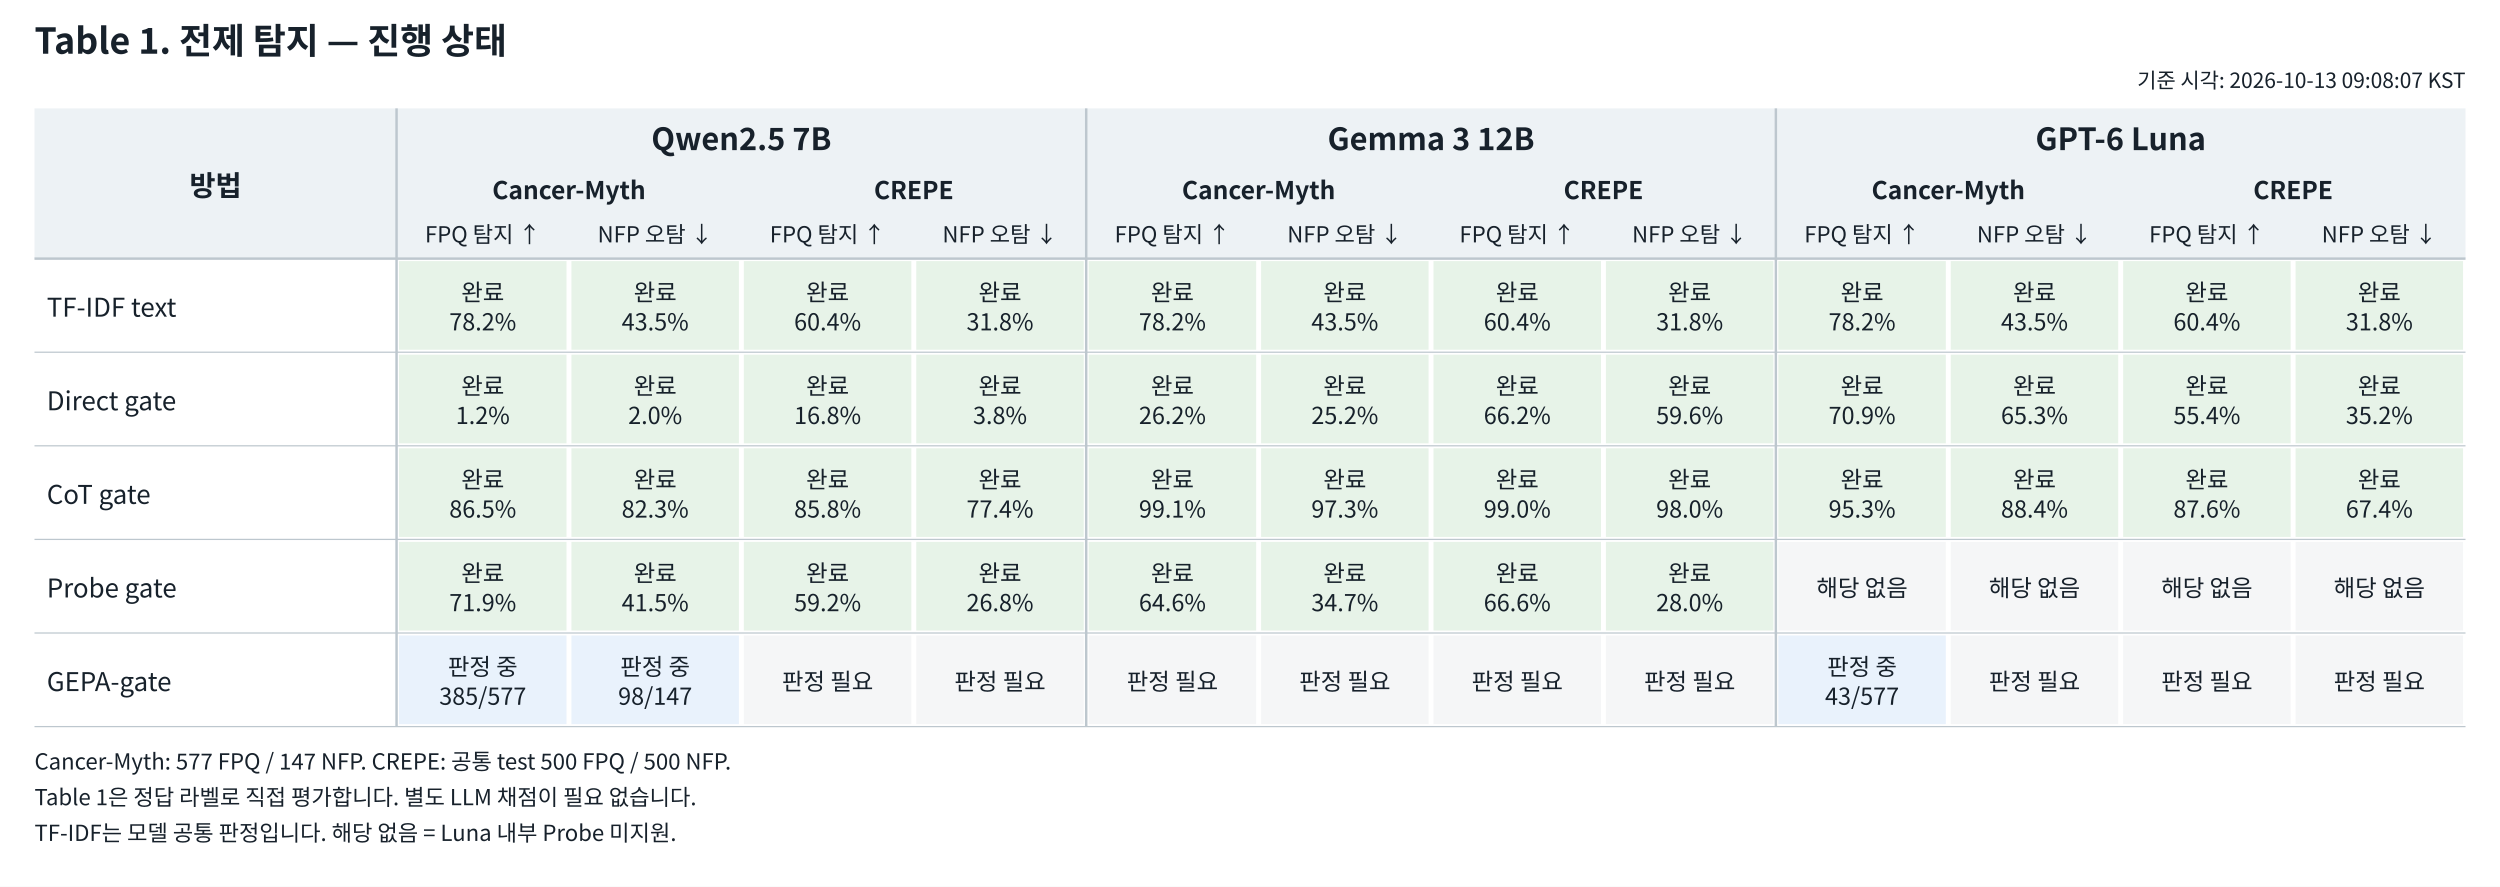
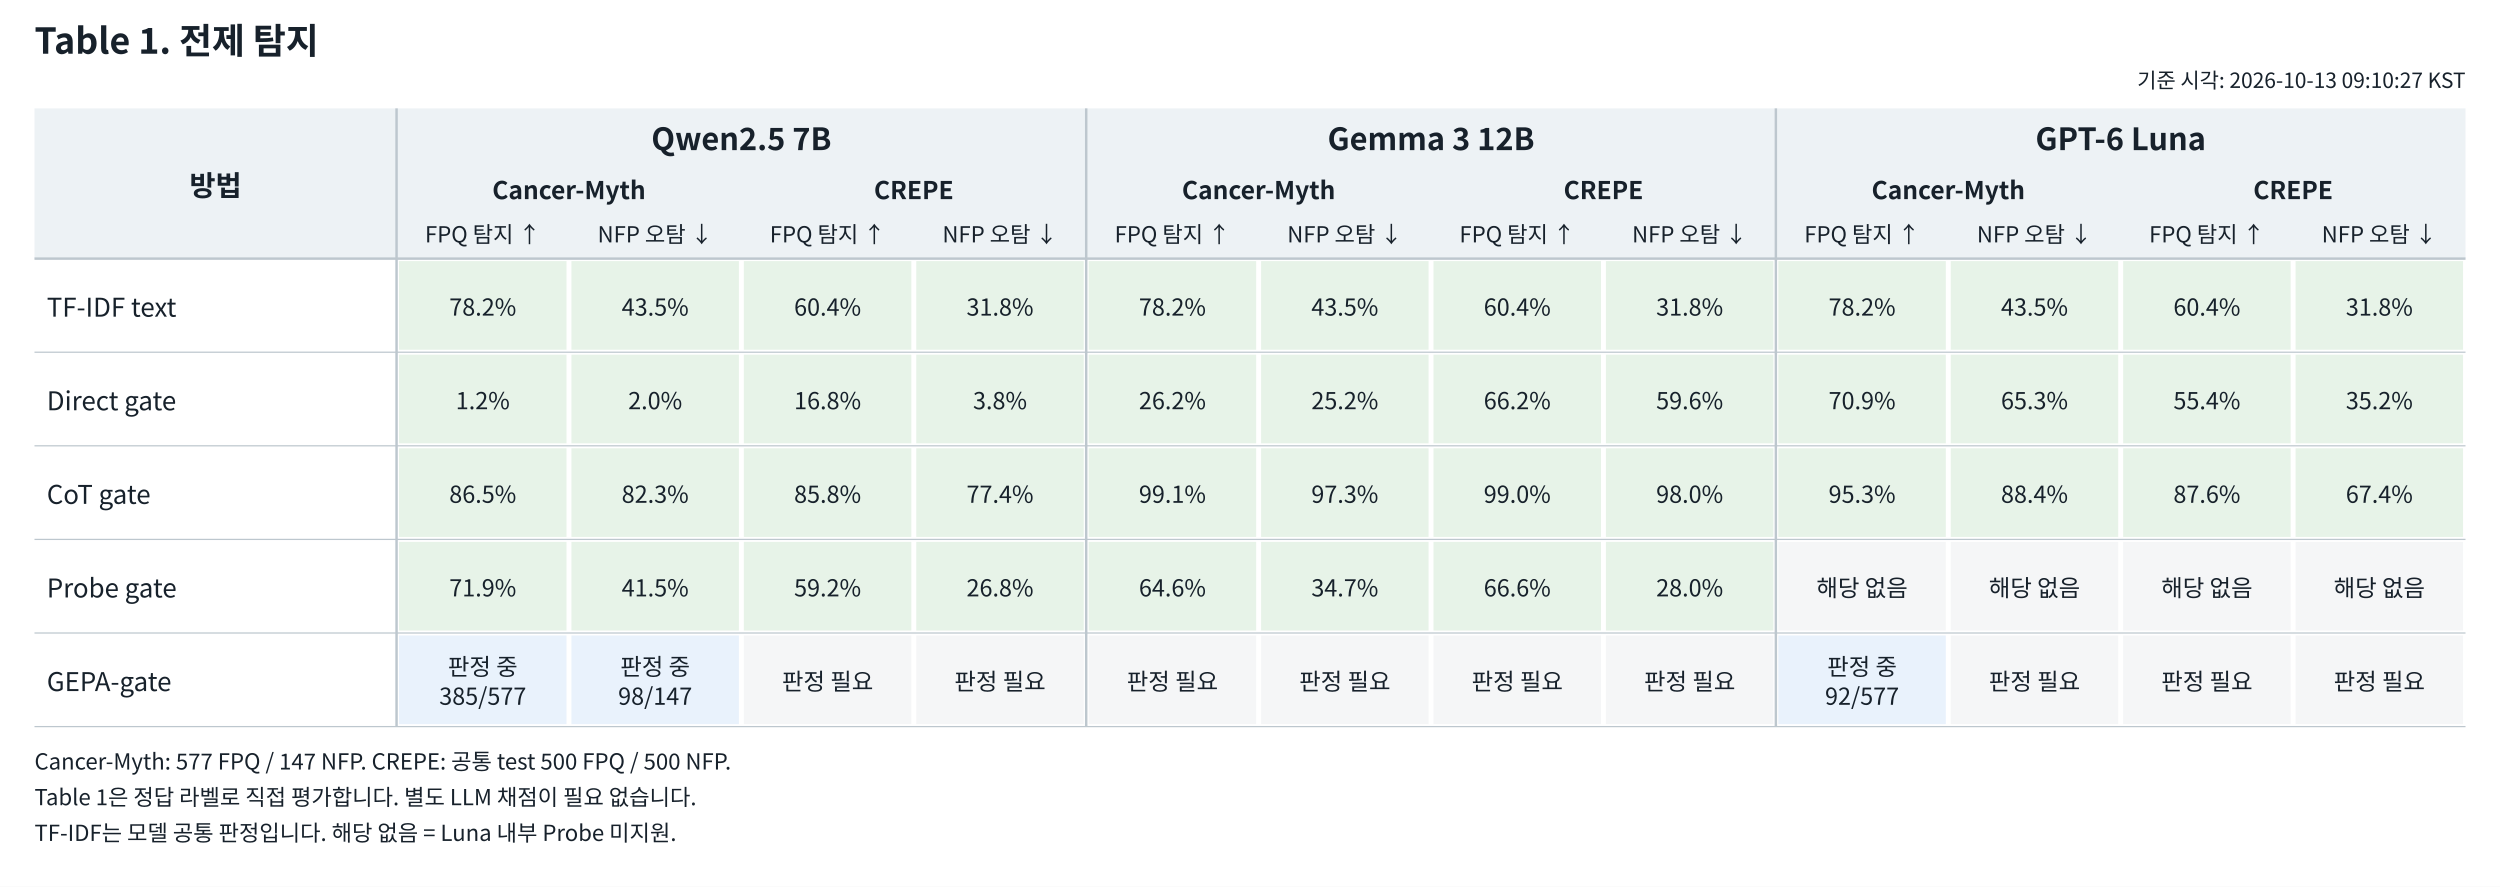
<svg xmlns="http://www.w3.org/2000/svg" width="2030" height="720" viewBox="0 0 2030 720">
  <rect width="100%" height="100%" fill="white" />
-   <text x="28" y="31.0" font-family="Noto Sans CJK KR,sans-serif" font-size="29" font-weight="700" text-anchor="start" dominant-baseline="central" fill="#17212b">Table 1. 전제 탐지 — 진행 상태</text>
-   <text x="2002" y="64.0" font-family="Noto Sans CJK KR,sans-serif" font-size="17" font-weight="400" text-anchor="end" dominant-baseline="central" fill="#17212b">기준 시각: 2026-10-13 09:08:07 KST</text>
+   <text x="28" y="31.0" font-family="Noto Sans CJK KR,sans-serif" font-size="29" font-weight="700" text-anchor="start" dominant-baseline="central" fill="#17212b">Table 1. 전제 탐지</text>
+   <text x="2002" y="64.0" font-family="Noto Sans CJK KR,sans-serif" font-size="17" font-weight="400" text-anchor="end" dominant-baseline="central" fill="#17212b">기준 시각: 2026-10-13 09:10:27 KST</text>
  <rect x="28" y="88" width="1974" height="122" fill="#edf2f5" />
  <text x="175.0" y="149.0" font-family="Noto Sans CJK KR,sans-serif" font-size="23" font-weight="700" text-anchor="middle" dominant-baseline="central" fill="#17212b">방법</text>
  <text x="602.0" y="111.0" font-family="Noto Sans CJK KR,sans-serif" font-size="25" font-weight="700" text-anchor="middle" dominant-baseline="central" fill="#17212b">Qwen2.5 7B</text>
  <text x="462.0" y="153.0" font-family="Noto Sans CJK KR,sans-serif" font-size="20" font-weight="700" text-anchor="middle" dominant-baseline="central" fill="#17212b">Cancer-Myth</text>
  <text x="392.0" y="189.0" font-family="Noto Sans CJK KR,sans-serif" font-size="18" font-weight="400" text-anchor="middle" dominant-baseline="central" fill="#17212b">FPQ 탐지 ↑</text>
  <text x="532.0" y="189.0" font-family="Noto Sans CJK KR,sans-serif" font-size="18" font-weight="400" text-anchor="middle" dominant-baseline="central" fill="#17212b">NFP 오탐 ↓</text>
  <text x="742.0" y="153.0" font-family="Noto Sans CJK KR,sans-serif" font-size="20" font-weight="700" text-anchor="middle" dominant-baseline="central" fill="#17212b">CREPE</text>
  <text x="672.0" y="189.0" font-family="Noto Sans CJK KR,sans-serif" font-size="18" font-weight="400" text-anchor="middle" dominant-baseline="central" fill="#17212b">FPQ 탐지 ↑</text>
  <text x="812.0" y="189.0" font-family="Noto Sans CJK KR,sans-serif" font-size="18" font-weight="400" text-anchor="middle" dominant-baseline="central" fill="#17212b">NFP 오탐 ↓</text>
  <line x1="322" y1="88" x2="322" y2="590" stroke="#bdc7ce" stroke-width="2" />
  <text x="1162.0" y="111.0" font-family="Noto Sans CJK KR,sans-serif" font-size="25" font-weight="700" text-anchor="middle" dominant-baseline="central" fill="#17212b">Gemma 3 12B</text>
  <text x="1022.0" y="153.0" font-family="Noto Sans CJK KR,sans-serif" font-size="20" font-weight="700" text-anchor="middle" dominant-baseline="central" fill="#17212b">Cancer-Myth</text>
  <text x="952.0" y="189.0" font-family="Noto Sans CJK KR,sans-serif" font-size="18" font-weight="400" text-anchor="middle" dominant-baseline="central" fill="#17212b">FPQ 탐지 ↑</text>
  <text x="1092.0" y="189.0" font-family="Noto Sans CJK KR,sans-serif" font-size="18" font-weight="400" text-anchor="middle" dominant-baseline="central" fill="#17212b">NFP 오탐 ↓</text>
  <text x="1302.0" y="153.0" font-family="Noto Sans CJK KR,sans-serif" font-size="20" font-weight="700" text-anchor="middle" dominant-baseline="central" fill="#17212b">CREPE</text>
  <text x="1232.0" y="189.0" font-family="Noto Sans CJK KR,sans-serif" font-size="18" font-weight="400" text-anchor="middle" dominant-baseline="central" fill="#17212b">FPQ 탐지 ↑</text>
  <text x="1372.0" y="189.0" font-family="Noto Sans CJK KR,sans-serif" font-size="18" font-weight="400" text-anchor="middle" dominant-baseline="central" fill="#17212b">NFP 오탐 ↓</text>
  <line x1="882" y1="88" x2="882" y2="590" stroke="#bdc7ce" stroke-width="2" />
  <text x="1722.0" y="111.0" font-family="Noto Sans CJK KR,sans-serif" font-size="25" font-weight="700" text-anchor="middle" dominant-baseline="central" fill="#17212b">GPT-6 Luna</text>
  <text x="1582.0" y="153.0" font-family="Noto Sans CJK KR,sans-serif" font-size="20" font-weight="700" text-anchor="middle" dominant-baseline="central" fill="#17212b">Cancer-Myth</text>
  <text x="1512.0" y="189.0" font-family="Noto Sans CJK KR,sans-serif" font-size="18" font-weight="400" text-anchor="middle" dominant-baseline="central" fill="#17212b">FPQ 탐지 ↑</text>
  <text x="1652.0" y="189.0" font-family="Noto Sans CJK KR,sans-serif" font-size="18" font-weight="400" text-anchor="middle" dominant-baseline="central" fill="#17212b">NFP 오탐 ↓</text>
  <text x="1862.0" y="153.0" font-family="Noto Sans CJK KR,sans-serif" font-size="20" font-weight="700" text-anchor="middle" dominant-baseline="central" fill="#17212b">CREPE</text>
  <text x="1792.0" y="189.0" font-family="Noto Sans CJK KR,sans-serif" font-size="18" font-weight="400" text-anchor="middle" dominant-baseline="central" fill="#17212b">FPQ 탐지 ↑</text>
  <text x="1932.0" y="189.0" font-family="Noto Sans CJK KR,sans-serif" font-size="18" font-weight="400" text-anchor="middle" dominant-baseline="central" fill="#17212b">NFP 오탐 ↓</text>
  <line x1="1442" y1="88" x2="1442" y2="590" stroke="#bdc7ce" stroke-width="2" />
  <line x1="28" y1="210" x2="2002" y2="210" stroke="#bdc7ce" stroke-width="2" />
  <text x="38" y="248.0" font-family="Noto Sans CJK KR,sans-serif" font-size="21" font-weight="400" text-anchor="start" dominant-baseline="central" fill="#17212b">TF-IDF text</text>
  <rect x="324" y="212" width="136" height="72" fill="#e7f3e8" />
-   <text x="392.0" y="236.0" font-family="Noto Sans CJK KR,sans-serif" font-size="19" font-weight="400" text-anchor="middle" dominant-baseline="central" fill="#17212b">완료</text>
-   <text x="392.0" y="260.0" font-family="Noto Sans CJK KR,sans-serif" font-size="19" font-weight="400" text-anchor="middle" dominant-baseline="central" fill="#17212b">78.2%</text>
+   <text x="392.0" y="248.0" font-family="Noto Sans CJK KR,sans-serif" font-size="19" font-weight="400" text-anchor="middle" dominant-baseline="central" fill="#17212b">78.2%</text>
  <rect x="464" y="212" width="136" height="72" fill="#e7f3e8" />
-   <text x="532.0" y="236.0" font-family="Noto Sans CJK KR,sans-serif" font-size="19" font-weight="400" text-anchor="middle" dominant-baseline="central" fill="#17212b">완료</text>
-   <text x="532.0" y="260.0" font-family="Noto Sans CJK KR,sans-serif" font-size="19" font-weight="400" text-anchor="middle" dominant-baseline="central" fill="#17212b">43.5%</text>
+   <text x="532.0" y="248.0" font-family="Noto Sans CJK KR,sans-serif" font-size="19" font-weight="400" text-anchor="middle" dominant-baseline="central" fill="#17212b">43.5%</text>
  <rect x="604" y="212" width="136" height="72" fill="#e7f3e8" />
-   <text x="672.0" y="236.0" font-family="Noto Sans CJK KR,sans-serif" font-size="19" font-weight="400" text-anchor="middle" dominant-baseline="central" fill="#17212b">완료</text>
-   <text x="672.0" y="260.0" font-family="Noto Sans CJK KR,sans-serif" font-size="19" font-weight="400" text-anchor="middle" dominant-baseline="central" fill="#17212b">60.4%</text>
+   <text x="672.0" y="248.0" font-family="Noto Sans CJK KR,sans-serif" font-size="19" font-weight="400" text-anchor="middle" dominant-baseline="central" fill="#17212b">60.4%</text>
  <rect x="744" y="212" width="136" height="72" fill="#e7f3e8" />
-   <text x="812.0" y="236.0" font-family="Noto Sans CJK KR,sans-serif" font-size="19" font-weight="400" text-anchor="middle" dominant-baseline="central" fill="#17212b">완료</text>
-   <text x="812.0" y="260.0" font-family="Noto Sans CJK KR,sans-serif" font-size="19" font-weight="400" text-anchor="middle" dominant-baseline="central" fill="#17212b">31.8%</text>
+   <text x="812.0" y="248.0" font-family="Noto Sans CJK KR,sans-serif" font-size="19" font-weight="400" text-anchor="middle" dominant-baseline="central" fill="#17212b">31.8%</text>
  <rect x="884" y="212" width="136" height="72" fill="#e7f3e8" />
-   <text x="952.0" y="236.0" font-family="Noto Sans CJK KR,sans-serif" font-size="19" font-weight="400" text-anchor="middle" dominant-baseline="central" fill="#17212b">완료</text>
-   <text x="952.0" y="260.0" font-family="Noto Sans CJK KR,sans-serif" font-size="19" font-weight="400" text-anchor="middle" dominant-baseline="central" fill="#17212b">78.2%</text>
+   <text x="952.0" y="248.0" font-family="Noto Sans CJK KR,sans-serif" font-size="19" font-weight="400" text-anchor="middle" dominant-baseline="central" fill="#17212b">78.2%</text>
  <rect x="1024" y="212" width="136" height="72" fill="#e7f3e8" />
-   <text x="1092.0" y="236.0" font-family="Noto Sans CJK KR,sans-serif" font-size="19" font-weight="400" text-anchor="middle" dominant-baseline="central" fill="#17212b">완료</text>
-   <text x="1092.0" y="260.0" font-family="Noto Sans CJK KR,sans-serif" font-size="19" font-weight="400" text-anchor="middle" dominant-baseline="central" fill="#17212b">43.5%</text>
+   <text x="1092.0" y="248.0" font-family="Noto Sans CJK KR,sans-serif" font-size="19" font-weight="400" text-anchor="middle" dominant-baseline="central" fill="#17212b">43.5%</text>
  <rect x="1164" y="212" width="136" height="72" fill="#e7f3e8" />
-   <text x="1232.0" y="236.0" font-family="Noto Sans CJK KR,sans-serif" font-size="19" font-weight="400" text-anchor="middle" dominant-baseline="central" fill="#17212b">완료</text>
-   <text x="1232.0" y="260.0" font-family="Noto Sans CJK KR,sans-serif" font-size="19" font-weight="400" text-anchor="middle" dominant-baseline="central" fill="#17212b">60.4%</text>
+   <text x="1232.0" y="248.0" font-family="Noto Sans CJK KR,sans-serif" font-size="19" font-weight="400" text-anchor="middle" dominant-baseline="central" fill="#17212b">60.4%</text>
  <rect x="1304" y="212" width="136" height="72" fill="#e7f3e8" />
-   <text x="1372.0" y="236.0" font-family="Noto Sans CJK KR,sans-serif" font-size="19" font-weight="400" text-anchor="middle" dominant-baseline="central" fill="#17212b">완료</text>
-   <text x="1372.0" y="260.0" font-family="Noto Sans CJK KR,sans-serif" font-size="19" font-weight="400" text-anchor="middle" dominant-baseline="central" fill="#17212b">31.8%</text>
+   <text x="1372.0" y="248.0" font-family="Noto Sans CJK KR,sans-serif" font-size="19" font-weight="400" text-anchor="middle" dominant-baseline="central" fill="#17212b">31.8%</text>
  <rect x="1444" y="212" width="136" height="72" fill="#e7f3e8" />
-   <text x="1512.0" y="236.0" font-family="Noto Sans CJK KR,sans-serif" font-size="19" font-weight="400" text-anchor="middle" dominant-baseline="central" fill="#17212b">완료</text>
-   <text x="1512.0" y="260.0" font-family="Noto Sans CJK KR,sans-serif" font-size="19" font-weight="400" text-anchor="middle" dominant-baseline="central" fill="#17212b">78.2%</text>
+   <text x="1512.0" y="248.0" font-family="Noto Sans CJK KR,sans-serif" font-size="19" font-weight="400" text-anchor="middle" dominant-baseline="central" fill="#17212b">78.2%</text>
  <rect x="1584" y="212" width="136" height="72" fill="#e7f3e8" />
-   <text x="1652.0" y="236.0" font-family="Noto Sans CJK KR,sans-serif" font-size="19" font-weight="400" text-anchor="middle" dominant-baseline="central" fill="#17212b">완료</text>
-   <text x="1652.0" y="260.0" font-family="Noto Sans CJK KR,sans-serif" font-size="19" font-weight="400" text-anchor="middle" dominant-baseline="central" fill="#17212b">43.5%</text>
+   <text x="1652.0" y="248.0" font-family="Noto Sans CJK KR,sans-serif" font-size="19" font-weight="400" text-anchor="middle" dominant-baseline="central" fill="#17212b">43.5%</text>
  <rect x="1724" y="212" width="136" height="72" fill="#e7f3e8" />
-   <text x="1792.0" y="236.0" font-family="Noto Sans CJK KR,sans-serif" font-size="19" font-weight="400" text-anchor="middle" dominant-baseline="central" fill="#17212b">완료</text>
-   <text x="1792.0" y="260.0" font-family="Noto Sans CJK KR,sans-serif" font-size="19" font-weight="400" text-anchor="middle" dominant-baseline="central" fill="#17212b">60.4%</text>
+   <text x="1792.0" y="248.0" font-family="Noto Sans CJK KR,sans-serif" font-size="19" font-weight="400" text-anchor="middle" dominant-baseline="central" fill="#17212b">60.4%</text>
  <rect x="1864" y="212" width="136" height="72" fill="#e7f3e8" />
-   <text x="1932.0" y="236.0" font-family="Noto Sans CJK KR,sans-serif" font-size="19" font-weight="400" text-anchor="middle" dominant-baseline="central" fill="#17212b">완료</text>
-   <text x="1932.0" y="260.0" font-family="Noto Sans CJK KR,sans-serif" font-size="19" font-weight="400" text-anchor="middle" dominant-baseline="central" fill="#17212b">31.8%</text>
+   <text x="1932.0" y="248.0" font-family="Noto Sans CJK KR,sans-serif" font-size="19" font-weight="400" text-anchor="middle" dominant-baseline="central" fill="#17212b">31.8%</text>
  <line x1="28" y1="286" x2="2002" y2="286" stroke="#bdc7ce" stroke-width="1" />
  <text x="38" y="324.0" font-family="Noto Sans CJK KR,sans-serif" font-size="21" font-weight="400" text-anchor="start" dominant-baseline="central" fill="#17212b">Direct gate</text>
  <rect x="324" y="288" width="136" height="72" fill="#e7f3e8" />
-   <text x="392.0" y="312.0" font-family="Noto Sans CJK KR,sans-serif" font-size="19" font-weight="400" text-anchor="middle" dominant-baseline="central" fill="#17212b">완료</text>
-   <text x="392.0" y="336.0" font-family="Noto Sans CJK KR,sans-serif" font-size="19" font-weight="400" text-anchor="middle" dominant-baseline="central" fill="#17212b">1.2%</text>
+   <text x="392.0" y="324.0" font-family="Noto Sans CJK KR,sans-serif" font-size="19" font-weight="400" text-anchor="middle" dominant-baseline="central" fill="#17212b">1.2%</text>
  <rect x="464" y="288" width="136" height="72" fill="#e7f3e8" />
-   <text x="532.0" y="312.0" font-family="Noto Sans CJK KR,sans-serif" font-size="19" font-weight="400" text-anchor="middle" dominant-baseline="central" fill="#17212b">완료</text>
-   <text x="532.0" y="336.0" font-family="Noto Sans CJK KR,sans-serif" font-size="19" font-weight="400" text-anchor="middle" dominant-baseline="central" fill="#17212b">2.0%</text>
+   <text x="532.0" y="324.0" font-family="Noto Sans CJK KR,sans-serif" font-size="19" font-weight="400" text-anchor="middle" dominant-baseline="central" fill="#17212b">2.0%</text>
  <rect x="604" y="288" width="136" height="72" fill="#e7f3e8" />
-   <text x="672.0" y="312.0" font-family="Noto Sans CJK KR,sans-serif" font-size="19" font-weight="400" text-anchor="middle" dominant-baseline="central" fill="#17212b">완료</text>
-   <text x="672.0" y="336.0" font-family="Noto Sans CJK KR,sans-serif" font-size="19" font-weight="400" text-anchor="middle" dominant-baseline="central" fill="#17212b">16.8%</text>
+   <text x="672.0" y="324.0" font-family="Noto Sans CJK KR,sans-serif" font-size="19" font-weight="400" text-anchor="middle" dominant-baseline="central" fill="#17212b">16.8%</text>
  <rect x="744" y="288" width="136" height="72" fill="#e7f3e8" />
-   <text x="812.0" y="312.0" font-family="Noto Sans CJK KR,sans-serif" font-size="19" font-weight="400" text-anchor="middle" dominant-baseline="central" fill="#17212b">완료</text>
-   <text x="812.0" y="336.0" font-family="Noto Sans CJK KR,sans-serif" font-size="19" font-weight="400" text-anchor="middle" dominant-baseline="central" fill="#17212b">3.8%</text>
+   <text x="812.0" y="324.0" font-family="Noto Sans CJK KR,sans-serif" font-size="19" font-weight="400" text-anchor="middle" dominant-baseline="central" fill="#17212b">3.8%</text>
  <rect x="884" y="288" width="136" height="72" fill="#e7f3e8" />
-   <text x="952.0" y="312.0" font-family="Noto Sans CJK KR,sans-serif" font-size="19" font-weight="400" text-anchor="middle" dominant-baseline="central" fill="#17212b">완료</text>
-   <text x="952.0" y="336.0" font-family="Noto Sans CJK KR,sans-serif" font-size="19" font-weight="400" text-anchor="middle" dominant-baseline="central" fill="#17212b">26.2%</text>
+   <text x="952.0" y="324.0" font-family="Noto Sans CJK KR,sans-serif" font-size="19" font-weight="400" text-anchor="middle" dominant-baseline="central" fill="#17212b">26.2%</text>
  <rect x="1024" y="288" width="136" height="72" fill="#e7f3e8" />
-   <text x="1092.0" y="312.0" font-family="Noto Sans CJK KR,sans-serif" font-size="19" font-weight="400" text-anchor="middle" dominant-baseline="central" fill="#17212b">완료</text>
-   <text x="1092.0" y="336.0" font-family="Noto Sans CJK KR,sans-serif" font-size="19" font-weight="400" text-anchor="middle" dominant-baseline="central" fill="#17212b">25.2%</text>
+   <text x="1092.0" y="324.0" font-family="Noto Sans CJK KR,sans-serif" font-size="19" font-weight="400" text-anchor="middle" dominant-baseline="central" fill="#17212b">25.2%</text>
  <rect x="1164" y="288" width="136" height="72" fill="#e7f3e8" />
-   <text x="1232.0" y="312.0" font-family="Noto Sans CJK KR,sans-serif" font-size="19" font-weight="400" text-anchor="middle" dominant-baseline="central" fill="#17212b">완료</text>
-   <text x="1232.0" y="336.0" font-family="Noto Sans CJK KR,sans-serif" font-size="19" font-weight="400" text-anchor="middle" dominant-baseline="central" fill="#17212b">66.2%</text>
+   <text x="1232.0" y="324.0" font-family="Noto Sans CJK KR,sans-serif" font-size="19" font-weight="400" text-anchor="middle" dominant-baseline="central" fill="#17212b">66.2%</text>
  <rect x="1304" y="288" width="136" height="72" fill="#e7f3e8" />
-   <text x="1372.0" y="312.0" font-family="Noto Sans CJK KR,sans-serif" font-size="19" font-weight="400" text-anchor="middle" dominant-baseline="central" fill="#17212b">완료</text>
-   <text x="1372.0" y="336.0" font-family="Noto Sans CJK KR,sans-serif" font-size="19" font-weight="400" text-anchor="middle" dominant-baseline="central" fill="#17212b">59.6%</text>
+   <text x="1372.0" y="324.0" font-family="Noto Sans CJK KR,sans-serif" font-size="19" font-weight="400" text-anchor="middle" dominant-baseline="central" fill="#17212b">59.6%</text>
  <rect x="1444" y="288" width="136" height="72" fill="#e7f3e8" />
-   <text x="1512.0" y="312.0" font-family="Noto Sans CJK KR,sans-serif" font-size="19" font-weight="400" text-anchor="middle" dominant-baseline="central" fill="#17212b">완료</text>
-   <text x="1512.0" y="336.0" font-family="Noto Sans CJK KR,sans-serif" font-size="19" font-weight="400" text-anchor="middle" dominant-baseline="central" fill="#17212b">70.9%</text>
+   <text x="1512.0" y="324.0" font-family="Noto Sans CJK KR,sans-serif" font-size="19" font-weight="400" text-anchor="middle" dominant-baseline="central" fill="#17212b">70.9%</text>
  <rect x="1584" y="288" width="136" height="72" fill="#e7f3e8" />
-   <text x="1652.0" y="312.0" font-family="Noto Sans CJK KR,sans-serif" font-size="19" font-weight="400" text-anchor="middle" dominant-baseline="central" fill="#17212b">완료</text>
-   <text x="1652.0" y="336.0" font-family="Noto Sans CJK KR,sans-serif" font-size="19" font-weight="400" text-anchor="middle" dominant-baseline="central" fill="#17212b">65.3%</text>
+   <text x="1652.0" y="324.0" font-family="Noto Sans CJK KR,sans-serif" font-size="19" font-weight="400" text-anchor="middle" dominant-baseline="central" fill="#17212b">65.3%</text>
  <rect x="1724" y="288" width="136" height="72" fill="#e7f3e8" />
-   <text x="1792.0" y="312.0" font-family="Noto Sans CJK KR,sans-serif" font-size="19" font-weight="400" text-anchor="middle" dominant-baseline="central" fill="#17212b">완료</text>
-   <text x="1792.0" y="336.0" font-family="Noto Sans CJK KR,sans-serif" font-size="19" font-weight="400" text-anchor="middle" dominant-baseline="central" fill="#17212b">55.4%</text>
+   <text x="1792.0" y="324.0" font-family="Noto Sans CJK KR,sans-serif" font-size="19" font-weight="400" text-anchor="middle" dominant-baseline="central" fill="#17212b">55.4%</text>
  <rect x="1864" y="288" width="136" height="72" fill="#e7f3e8" />
-   <text x="1932.0" y="312.0" font-family="Noto Sans CJK KR,sans-serif" font-size="19" font-weight="400" text-anchor="middle" dominant-baseline="central" fill="#17212b">완료</text>
-   <text x="1932.0" y="336.0" font-family="Noto Sans CJK KR,sans-serif" font-size="19" font-weight="400" text-anchor="middle" dominant-baseline="central" fill="#17212b">35.2%</text>
+   <text x="1932.0" y="324.0" font-family="Noto Sans CJK KR,sans-serif" font-size="19" font-weight="400" text-anchor="middle" dominant-baseline="central" fill="#17212b">35.2%</text>
  <line x1="28" y1="362" x2="2002" y2="362" stroke="#bdc7ce" stroke-width="1" />
  <text x="38" y="400.0" font-family="Noto Sans CJK KR,sans-serif" font-size="21" font-weight="400" text-anchor="start" dominant-baseline="central" fill="#17212b">CoT gate</text>
  <rect x="324" y="364" width="136" height="72" fill="#e7f3e8" />
-   <text x="392.0" y="388.0" font-family="Noto Sans CJK KR,sans-serif" font-size="19" font-weight="400" text-anchor="middle" dominant-baseline="central" fill="#17212b">완료</text>
-   <text x="392.0" y="412.0" font-family="Noto Sans CJK KR,sans-serif" font-size="19" font-weight="400" text-anchor="middle" dominant-baseline="central" fill="#17212b">86.5%</text>
+   <text x="392.0" y="400.0" font-family="Noto Sans CJK KR,sans-serif" font-size="19" font-weight="400" text-anchor="middle" dominant-baseline="central" fill="#17212b">86.5%</text>
  <rect x="464" y="364" width="136" height="72" fill="#e7f3e8" />
-   <text x="532.0" y="388.0" font-family="Noto Sans CJK KR,sans-serif" font-size="19" font-weight="400" text-anchor="middle" dominant-baseline="central" fill="#17212b">완료</text>
-   <text x="532.0" y="412.0" font-family="Noto Sans CJK KR,sans-serif" font-size="19" font-weight="400" text-anchor="middle" dominant-baseline="central" fill="#17212b">82.3%</text>
+   <text x="532.0" y="400.0" font-family="Noto Sans CJK KR,sans-serif" font-size="19" font-weight="400" text-anchor="middle" dominant-baseline="central" fill="#17212b">82.3%</text>
  <rect x="604" y="364" width="136" height="72" fill="#e7f3e8" />
-   <text x="672.0" y="388.0" font-family="Noto Sans CJK KR,sans-serif" font-size="19" font-weight="400" text-anchor="middle" dominant-baseline="central" fill="#17212b">완료</text>
-   <text x="672.0" y="412.0" font-family="Noto Sans CJK KR,sans-serif" font-size="19" font-weight="400" text-anchor="middle" dominant-baseline="central" fill="#17212b">85.8%</text>
+   <text x="672.0" y="400.0" font-family="Noto Sans CJK KR,sans-serif" font-size="19" font-weight="400" text-anchor="middle" dominant-baseline="central" fill="#17212b">85.8%</text>
  <rect x="744" y="364" width="136" height="72" fill="#e7f3e8" />
-   <text x="812.0" y="388.0" font-family="Noto Sans CJK KR,sans-serif" font-size="19" font-weight="400" text-anchor="middle" dominant-baseline="central" fill="#17212b">완료</text>
-   <text x="812.0" y="412.0" font-family="Noto Sans CJK KR,sans-serif" font-size="19" font-weight="400" text-anchor="middle" dominant-baseline="central" fill="#17212b">77.4%</text>
+   <text x="812.0" y="400.0" font-family="Noto Sans CJK KR,sans-serif" font-size="19" font-weight="400" text-anchor="middle" dominant-baseline="central" fill="#17212b">77.4%</text>
  <rect x="884" y="364" width="136" height="72" fill="#e7f3e8" />
-   <text x="952.0" y="388.0" font-family="Noto Sans CJK KR,sans-serif" font-size="19" font-weight="400" text-anchor="middle" dominant-baseline="central" fill="#17212b">완료</text>
-   <text x="952.0" y="412.0" font-family="Noto Sans CJK KR,sans-serif" font-size="19" font-weight="400" text-anchor="middle" dominant-baseline="central" fill="#17212b">99.1%</text>
+   <text x="952.0" y="400.0" font-family="Noto Sans CJK KR,sans-serif" font-size="19" font-weight="400" text-anchor="middle" dominant-baseline="central" fill="#17212b">99.1%</text>
  <rect x="1024" y="364" width="136" height="72" fill="#e7f3e8" />
-   <text x="1092.0" y="388.0" font-family="Noto Sans CJK KR,sans-serif" font-size="19" font-weight="400" text-anchor="middle" dominant-baseline="central" fill="#17212b">완료</text>
-   <text x="1092.0" y="412.0" font-family="Noto Sans CJK KR,sans-serif" font-size="19" font-weight="400" text-anchor="middle" dominant-baseline="central" fill="#17212b">97.3%</text>
+   <text x="1092.0" y="400.0" font-family="Noto Sans CJK KR,sans-serif" font-size="19" font-weight="400" text-anchor="middle" dominant-baseline="central" fill="#17212b">97.3%</text>
  <rect x="1164" y="364" width="136" height="72" fill="#e7f3e8" />
-   <text x="1232.0" y="388.0" font-family="Noto Sans CJK KR,sans-serif" font-size="19" font-weight="400" text-anchor="middle" dominant-baseline="central" fill="#17212b">완료</text>
-   <text x="1232.0" y="412.0" font-family="Noto Sans CJK KR,sans-serif" font-size="19" font-weight="400" text-anchor="middle" dominant-baseline="central" fill="#17212b">99.0%</text>
+   <text x="1232.0" y="400.0" font-family="Noto Sans CJK KR,sans-serif" font-size="19" font-weight="400" text-anchor="middle" dominant-baseline="central" fill="#17212b">99.0%</text>
  <rect x="1304" y="364" width="136" height="72" fill="#e7f3e8" />
-   <text x="1372.0" y="388.0" font-family="Noto Sans CJK KR,sans-serif" font-size="19" font-weight="400" text-anchor="middle" dominant-baseline="central" fill="#17212b">완료</text>
-   <text x="1372.0" y="412.0" font-family="Noto Sans CJK KR,sans-serif" font-size="19" font-weight="400" text-anchor="middle" dominant-baseline="central" fill="#17212b">98.0%</text>
+   <text x="1372.0" y="400.0" font-family="Noto Sans CJK KR,sans-serif" font-size="19" font-weight="400" text-anchor="middle" dominant-baseline="central" fill="#17212b">98.0%</text>
  <rect x="1444" y="364" width="136" height="72" fill="#e7f3e8" />
-   <text x="1512.0" y="388.0" font-family="Noto Sans CJK KR,sans-serif" font-size="19" font-weight="400" text-anchor="middle" dominant-baseline="central" fill="#17212b">완료</text>
-   <text x="1512.0" y="412.0" font-family="Noto Sans CJK KR,sans-serif" font-size="19" font-weight="400" text-anchor="middle" dominant-baseline="central" fill="#17212b">95.3%</text>
+   <text x="1512.0" y="400.0" font-family="Noto Sans CJK KR,sans-serif" font-size="19" font-weight="400" text-anchor="middle" dominant-baseline="central" fill="#17212b">95.3%</text>
  <rect x="1584" y="364" width="136" height="72" fill="#e7f3e8" />
-   <text x="1652.0" y="388.0" font-family="Noto Sans CJK KR,sans-serif" font-size="19" font-weight="400" text-anchor="middle" dominant-baseline="central" fill="#17212b">완료</text>
-   <text x="1652.0" y="412.0" font-family="Noto Sans CJK KR,sans-serif" font-size="19" font-weight="400" text-anchor="middle" dominant-baseline="central" fill="#17212b">88.4%</text>
+   <text x="1652.0" y="400.0" font-family="Noto Sans CJK KR,sans-serif" font-size="19" font-weight="400" text-anchor="middle" dominant-baseline="central" fill="#17212b">88.4%</text>
  <rect x="1724" y="364" width="136" height="72" fill="#e7f3e8" />
-   <text x="1792.0" y="388.0" font-family="Noto Sans CJK KR,sans-serif" font-size="19" font-weight="400" text-anchor="middle" dominant-baseline="central" fill="#17212b">완료</text>
-   <text x="1792.0" y="412.0" font-family="Noto Sans CJK KR,sans-serif" font-size="19" font-weight="400" text-anchor="middle" dominant-baseline="central" fill="#17212b">87.6%</text>
+   <text x="1792.0" y="400.0" font-family="Noto Sans CJK KR,sans-serif" font-size="19" font-weight="400" text-anchor="middle" dominant-baseline="central" fill="#17212b">87.6%</text>
  <rect x="1864" y="364" width="136" height="72" fill="#e7f3e8" />
-   <text x="1932.0" y="388.0" font-family="Noto Sans CJK KR,sans-serif" font-size="19" font-weight="400" text-anchor="middle" dominant-baseline="central" fill="#17212b">완료</text>
-   <text x="1932.0" y="412.0" font-family="Noto Sans CJK KR,sans-serif" font-size="19" font-weight="400" text-anchor="middle" dominant-baseline="central" fill="#17212b">67.4%</text>
+   <text x="1932.0" y="400.0" font-family="Noto Sans CJK KR,sans-serif" font-size="19" font-weight="400" text-anchor="middle" dominant-baseline="central" fill="#17212b">67.4%</text>
  <line x1="28" y1="438" x2="2002" y2="438" stroke="#bdc7ce" stroke-width="1" />
  <text x="38" y="476.0" font-family="Noto Sans CJK KR,sans-serif" font-size="21" font-weight="400" text-anchor="start" dominant-baseline="central" fill="#17212b">Probe gate</text>
  <rect x="324" y="440" width="136" height="72" fill="#e7f3e8" />
-   <text x="392.0" y="464.0" font-family="Noto Sans CJK KR,sans-serif" font-size="19" font-weight="400" text-anchor="middle" dominant-baseline="central" fill="#17212b">완료</text>
-   <text x="392.0" y="488.0" font-family="Noto Sans CJK KR,sans-serif" font-size="19" font-weight="400" text-anchor="middle" dominant-baseline="central" fill="#17212b">71.9%</text>
+   <text x="392.0" y="476.0" font-family="Noto Sans CJK KR,sans-serif" font-size="19" font-weight="400" text-anchor="middle" dominant-baseline="central" fill="#17212b">71.9%</text>
  <rect x="464" y="440" width="136" height="72" fill="#e7f3e8" />
-   <text x="532.0" y="464.0" font-family="Noto Sans CJK KR,sans-serif" font-size="19" font-weight="400" text-anchor="middle" dominant-baseline="central" fill="#17212b">완료</text>
-   <text x="532.0" y="488.0" font-family="Noto Sans CJK KR,sans-serif" font-size="19" font-weight="400" text-anchor="middle" dominant-baseline="central" fill="#17212b">41.5%</text>
+   <text x="532.0" y="476.0" font-family="Noto Sans CJK KR,sans-serif" font-size="19" font-weight="400" text-anchor="middle" dominant-baseline="central" fill="#17212b">41.5%</text>
  <rect x="604" y="440" width="136" height="72" fill="#e7f3e8" />
-   <text x="672.0" y="464.0" font-family="Noto Sans CJK KR,sans-serif" font-size="19" font-weight="400" text-anchor="middle" dominant-baseline="central" fill="#17212b">완료</text>
-   <text x="672.0" y="488.0" font-family="Noto Sans CJK KR,sans-serif" font-size="19" font-weight="400" text-anchor="middle" dominant-baseline="central" fill="#17212b">59.2%</text>
+   <text x="672.0" y="476.0" font-family="Noto Sans CJK KR,sans-serif" font-size="19" font-weight="400" text-anchor="middle" dominant-baseline="central" fill="#17212b">59.2%</text>
  <rect x="744" y="440" width="136" height="72" fill="#e7f3e8" />
-   <text x="812.0" y="464.0" font-family="Noto Sans CJK KR,sans-serif" font-size="19" font-weight="400" text-anchor="middle" dominant-baseline="central" fill="#17212b">완료</text>
-   <text x="812.0" y="488.0" font-family="Noto Sans CJK KR,sans-serif" font-size="19" font-weight="400" text-anchor="middle" dominant-baseline="central" fill="#17212b">26.8%</text>
+   <text x="812.0" y="476.0" font-family="Noto Sans CJK KR,sans-serif" font-size="19" font-weight="400" text-anchor="middle" dominant-baseline="central" fill="#17212b">26.8%</text>
  <rect x="884" y="440" width="136" height="72" fill="#e7f3e8" />
-   <text x="952.0" y="464.0" font-family="Noto Sans CJK KR,sans-serif" font-size="19" font-weight="400" text-anchor="middle" dominant-baseline="central" fill="#17212b">완료</text>
-   <text x="952.0" y="488.0" font-family="Noto Sans CJK KR,sans-serif" font-size="19" font-weight="400" text-anchor="middle" dominant-baseline="central" fill="#17212b">64.6%</text>
+   <text x="952.0" y="476.0" font-family="Noto Sans CJK KR,sans-serif" font-size="19" font-weight="400" text-anchor="middle" dominant-baseline="central" fill="#17212b">64.6%</text>
  <rect x="1024" y="440" width="136" height="72" fill="#e7f3e8" />
-   <text x="1092.0" y="464.0" font-family="Noto Sans CJK KR,sans-serif" font-size="19" font-weight="400" text-anchor="middle" dominant-baseline="central" fill="#17212b">완료</text>
-   <text x="1092.0" y="488.0" font-family="Noto Sans CJK KR,sans-serif" font-size="19" font-weight="400" text-anchor="middle" dominant-baseline="central" fill="#17212b">34.7%</text>
+   <text x="1092.0" y="476.0" font-family="Noto Sans CJK KR,sans-serif" font-size="19" font-weight="400" text-anchor="middle" dominant-baseline="central" fill="#17212b">34.7%</text>
  <rect x="1164" y="440" width="136" height="72" fill="#e7f3e8" />
-   <text x="1232.0" y="464.0" font-family="Noto Sans CJK KR,sans-serif" font-size="19" font-weight="400" text-anchor="middle" dominant-baseline="central" fill="#17212b">완료</text>
-   <text x="1232.0" y="488.0" font-family="Noto Sans CJK KR,sans-serif" font-size="19" font-weight="400" text-anchor="middle" dominant-baseline="central" fill="#17212b">66.6%</text>
+   <text x="1232.0" y="476.0" font-family="Noto Sans CJK KR,sans-serif" font-size="19" font-weight="400" text-anchor="middle" dominant-baseline="central" fill="#17212b">66.6%</text>
  <rect x="1304" y="440" width="136" height="72" fill="#e7f3e8" />
-   <text x="1372.0" y="464.0" font-family="Noto Sans CJK KR,sans-serif" font-size="19" font-weight="400" text-anchor="middle" dominant-baseline="central" fill="#17212b">완료</text>
-   <text x="1372.0" y="488.0" font-family="Noto Sans CJK KR,sans-serif" font-size="19" font-weight="400" text-anchor="middle" dominant-baseline="central" fill="#17212b">28.0%</text>
+   <text x="1372.0" y="476.0" font-family="Noto Sans CJK KR,sans-serif" font-size="19" font-weight="400" text-anchor="middle" dominant-baseline="central" fill="#17212b">28.0%</text>
  <rect x="1444" y="440" width="136" height="72" fill="#f5f6f7" />
  <text x="1512.0" y="476.0" font-family="Noto Sans CJK KR,sans-serif" font-size="19" font-weight="400" text-anchor="middle" dominant-baseline="central" fill="#17212b">해당 없음</text>
  <rect x="1584" y="440" width="136" height="72" fill="#f5f6f7" />
  <text x="1652.0" y="476.0" font-family="Noto Sans CJK KR,sans-serif" font-size="19" font-weight="400" text-anchor="middle" dominant-baseline="central" fill="#17212b">해당 없음</text>
  <rect x="1724" y="440" width="136" height="72" fill="#f5f6f7" />
  <text x="1792.0" y="476.0" font-family="Noto Sans CJK KR,sans-serif" font-size="19" font-weight="400" text-anchor="middle" dominant-baseline="central" fill="#17212b">해당 없음</text>
  <rect x="1864" y="440" width="136" height="72" fill="#f5f6f7" />
  <text x="1932.0" y="476.0" font-family="Noto Sans CJK KR,sans-serif" font-size="19" font-weight="400" text-anchor="middle" dominant-baseline="central" fill="#17212b">해당 없음</text>
  <line x1="28" y1="514" x2="2002" y2="514" stroke="#bdc7ce" stroke-width="1" />
  <text x="38" y="552.0" font-family="Noto Sans CJK KR,sans-serif" font-size="21" font-weight="400" text-anchor="start" dominant-baseline="central" fill="#17212b">GEPA-gate</text>
  <rect x="324" y="516" width="136" height="72" fill="#e9f2fc" />
  <text x="392.0" y="540.0" font-family="Noto Sans CJK KR,sans-serif" font-size="19" font-weight="400" text-anchor="middle" dominant-baseline="central" fill="#17212b">판정 중</text>
  <text x="392.0" y="564.0" font-family="Noto Sans CJK KR,sans-serif" font-size="19" font-weight="400" text-anchor="middle" dominant-baseline="central" fill="#17212b">385/577</text>
  <rect x="464" y="516" width="136" height="72" fill="#e9f2fc" />
  <text x="532.0" y="540.0" font-family="Noto Sans CJK KR,sans-serif" font-size="19" font-weight="400" text-anchor="middle" dominant-baseline="central" fill="#17212b">판정 중</text>
  <text x="532.0" y="564.0" font-family="Noto Sans CJK KR,sans-serif" font-size="19" font-weight="400" text-anchor="middle" dominant-baseline="central" fill="#17212b">98/147</text>
  <rect x="604" y="516" width="136" height="72" fill="#f5f6f7" />
  <text x="672.0" y="552.0" font-family="Noto Sans CJK KR,sans-serif" font-size="19" font-weight="400" text-anchor="middle" dominant-baseline="central" fill="#17212b">판정 필요</text>
  <rect x="744" y="516" width="136" height="72" fill="#f5f6f7" />
  <text x="812.0" y="552.0" font-family="Noto Sans CJK KR,sans-serif" font-size="19" font-weight="400" text-anchor="middle" dominant-baseline="central" fill="#17212b">판정 필요</text>
  <rect x="884" y="516" width="136" height="72" fill="#f5f6f7" />
  <text x="952.0" y="552.0" font-family="Noto Sans CJK KR,sans-serif" font-size="19" font-weight="400" text-anchor="middle" dominant-baseline="central" fill="#17212b">판정 필요</text>
  <rect x="1024" y="516" width="136" height="72" fill="#f5f6f7" />
  <text x="1092.0" y="552.0" font-family="Noto Sans CJK KR,sans-serif" font-size="19" font-weight="400" text-anchor="middle" dominant-baseline="central" fill="#17212b">판정 필요</text>
  <rect x="1164" y="516" width="136" height="72" fill="#f5f6f7" />
  <text x="1232.0" y="552.0" font-family="Noto Sans CJK KR,sans-serif" font-size="19" font-weight="400" text-anchor="middle" dominant-baseline="central" fill="#17212b">판정 필요</text>
  <rect x="1304" y="516" width="136" height="72" fill="#f5f6f7" />
  <text x="1372.0" y="552.0" font-family="Noto Sans CJK KR,sans-serif" font-size="19" font-weight="400" text-anchor="middle" dominant-baseline="central" fill="#17212b">판정 필요</text>
  <rect x="1444" y="516" width="136" height="72" fill="#e9f2fc" />
  <text x="1512.0" y="540.0" font-family="Noto Sans CJK KR,sans-serif" font-size="19" font-weight="400" text-anchor="middle" dominant-baseline="central" fill="#17212b">판정 중</text>
-   <text x="1512.0" y="564.0" font-family="Noto Sans CJK KR,sans-serif" font-size="19" font-weight="400" text-anchor="middle" dominant-baseline="central" fill="#17212b">43/577</text>
+   <text x="1512.0" y="564.0" font-family="Noto Sans CJK KR,sans-serif" font-size="19" font-weight="400" text-anchor="middle" dominant-baseline="central" fill="#17212b">92/577</text>
  <rect x="1584" y="516" width="136" height="72" fill="#f5f6f7" />
  <text x="1652.0" y="552.0" font-family="Noto Sans CJK KR,sans-serif" font-size="19" font-weight="400" text-anchor="middle" dominant-baseline="central" fill="#17212b">판정 필요</text>
  <rect x="1724" y="516" width="136" height="72" fill="#f5f6f7" />
  <text x="1792.0" y="552.0" font-family="Noto Sans CJK KR,sans-serif" font-size="19" font-weight="400" text-anchor="middle" dominant-baseline="central" fill="#17212b">판정 필요</text>
  <rect x="1864" y="516" width="136" height="72" fill="#f5f6f7" />
  <text x="1932.0" y="552.0" font-family="Noto Sans CJK KR,sans-serif" font-size="19" font-weight="400" text-anchor="middle" dominant-baseline="central" fill="#17212b">판정 필요</text>
  <line x1="28" y1="590" x2="2002" y2="590" stroke="#bdc7ce" stroke-width="1" />
  <text x="28" y="617.0" font-family="Noto Sans CJK KR,sans-serif" font-size="18" font-weight="400" text-anchor="start" dominant-baseline="central" fill="#17212b">Cancer-Myth: 577 FPQ / 147 NFP. CREPE: 공통 test 500 FPQ / 500 NFP.</text>
  <text x="28" y="646.0" font-family="Noto Sans CJK KR,sans-serif" font-size="18" font-weight="400" text-anchor="start" dominant-baseline="central" fill="#17212b">Table 1은 정답 라벨로 직접 평가합니다. 별도 LLM 채점이 필요 없습니다.</text>
  <text x="28" y="675.0" font-family="Noto Sans CJK KR,sans-serif" font-size="18" font-weight="400" text-anchor="start" dominant-baseline="central" fill="#17212b">TF-IDF는 모델 공통 판정입니다. 해당 없음 = Luna 내부 Probe 미지원.</text>
</svg>
